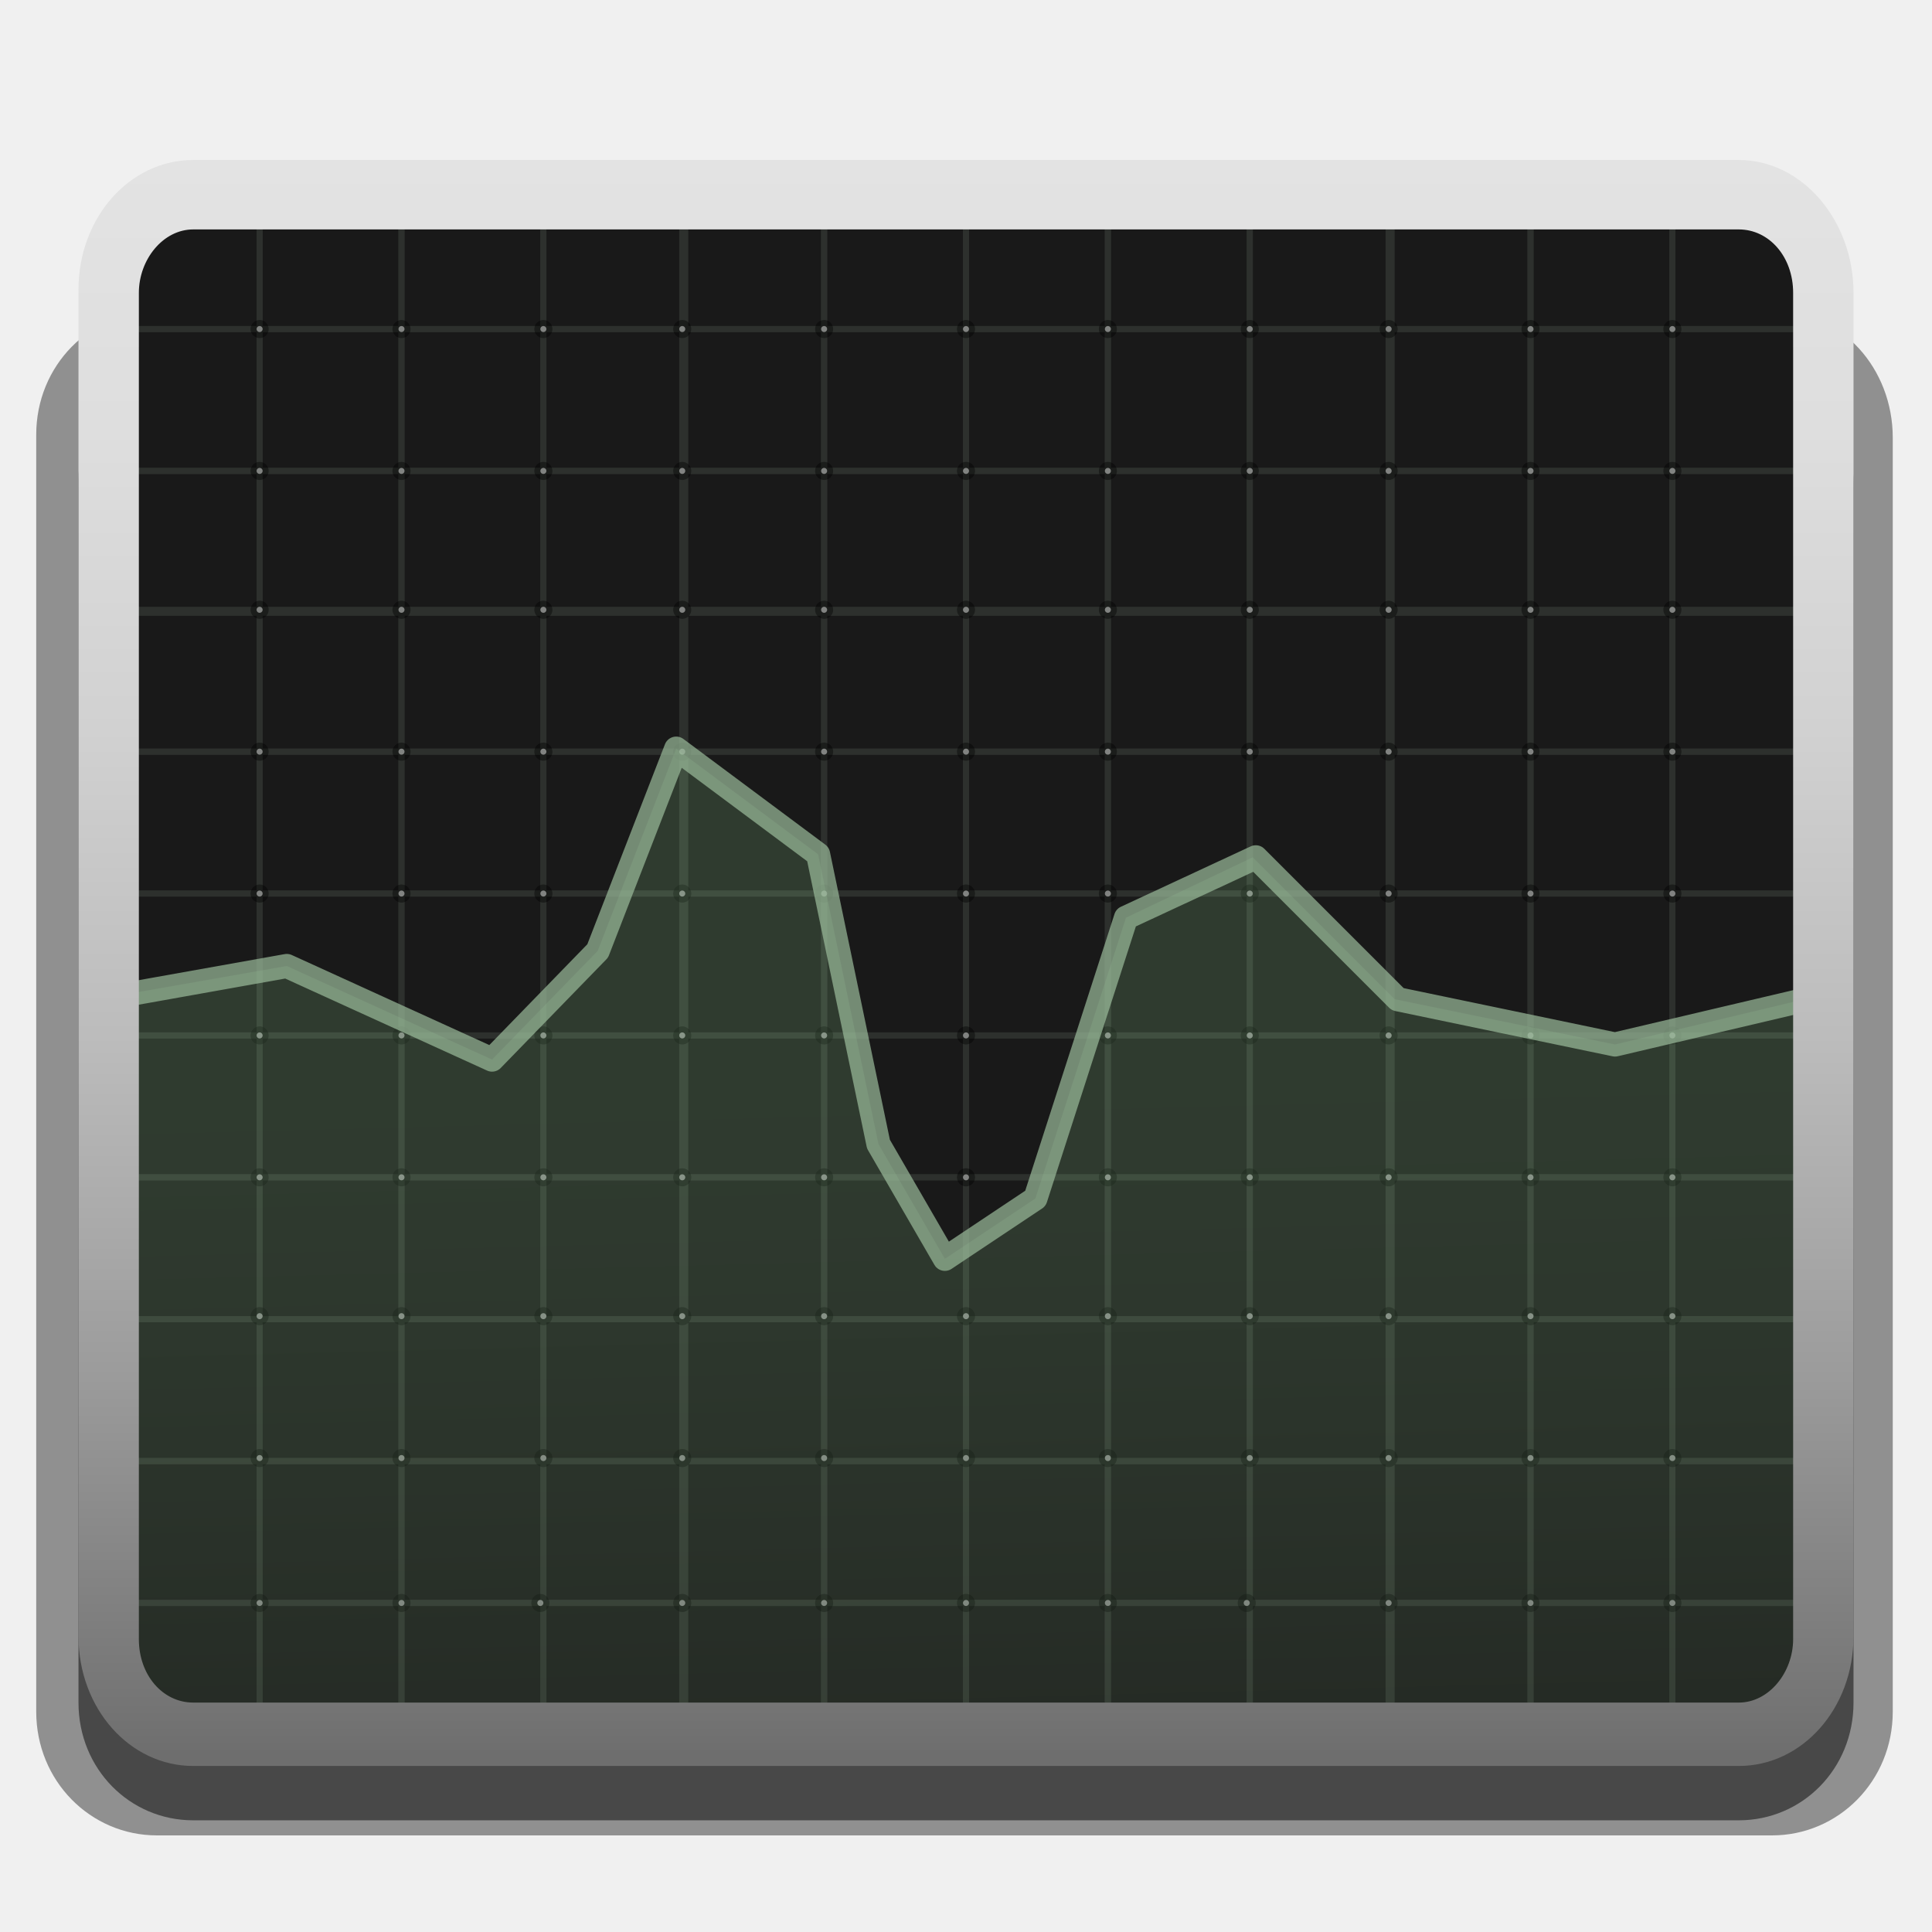
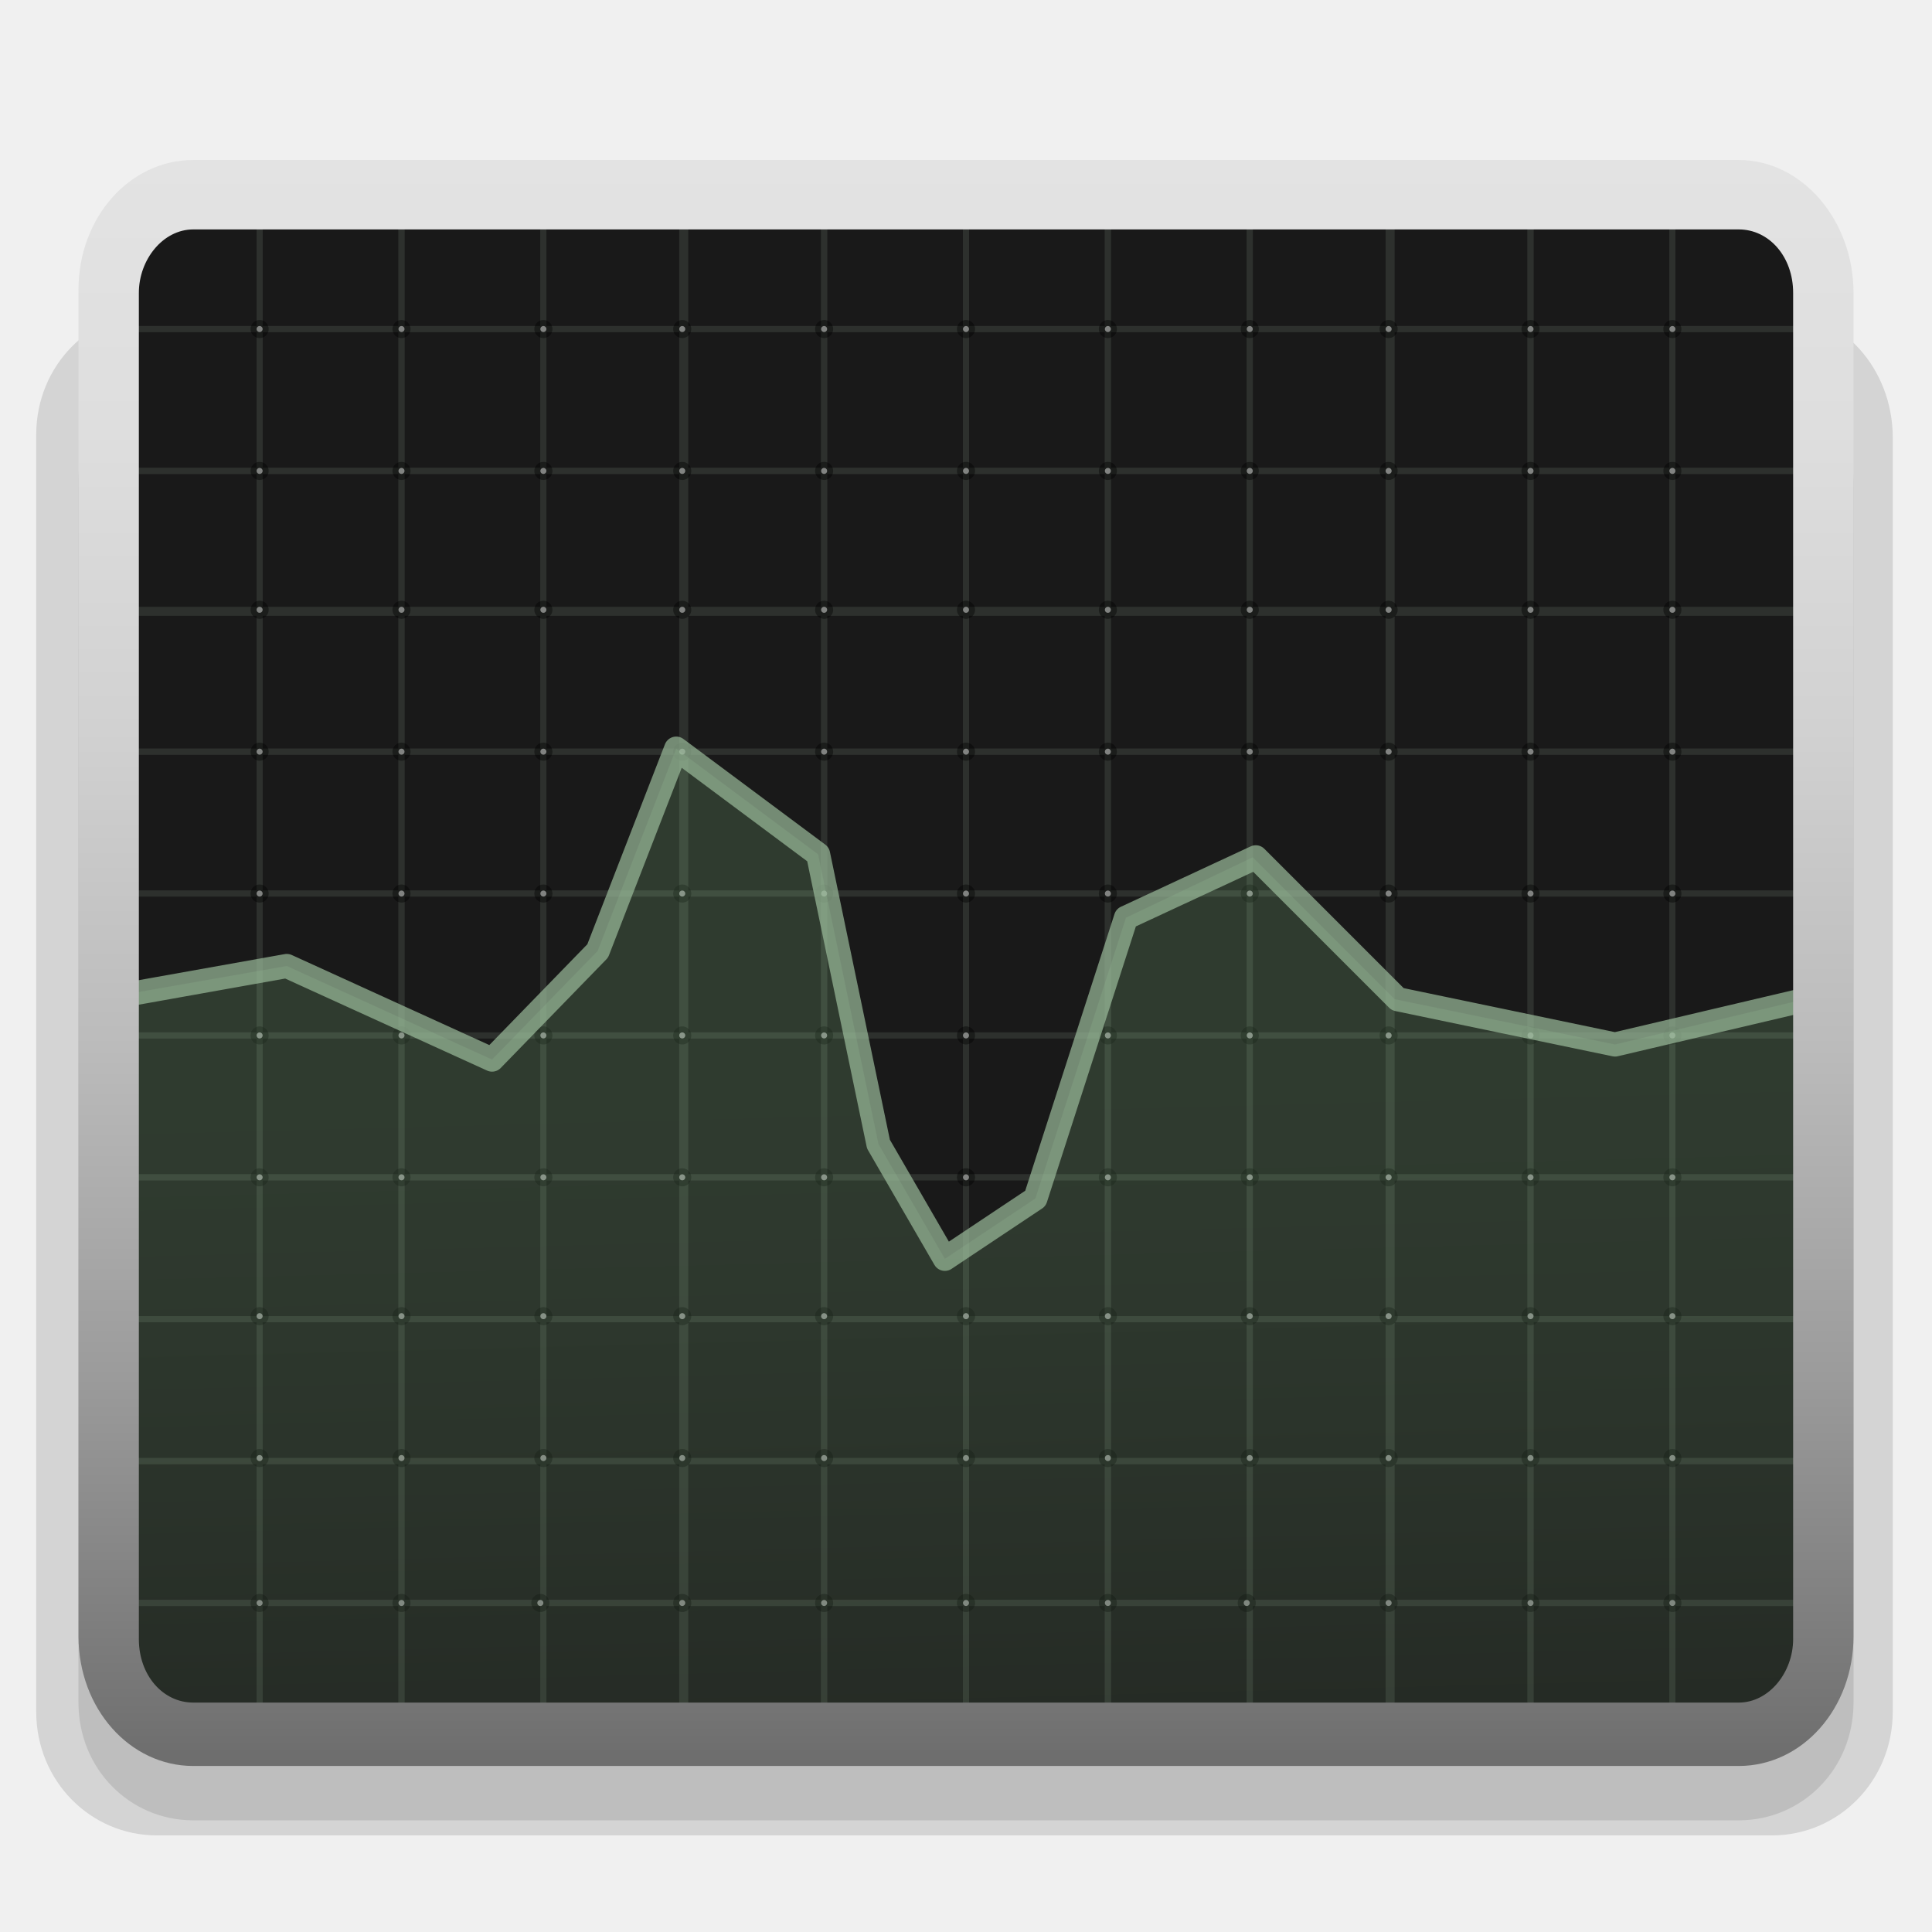
<svg xmlns="http://www.w3.org/2000/svg" version="1.1" id="system-monitor" x="0px" y="0px" viewBox="0 0 64 64" style="enable-background:new 0 0 64 64;" xml:space="preserve">
  <style type="text/css">
- 	.st0{opacity:0.4;}
- 	.st1{opacity:0.5;}
- 	.st2{fill:#191919;}
- 	.st3{opacity:0.1;}
- 	.st4{fill:none;stroke:#DEFFDE;stroke-width:0.2;stroke-miterlimit:10;}
- 	.st5{fill:#FFFFFF;stroke:#000000;stroke-width:0.2;stroke-miterlimit:10;}
- 	.st6{opacity:0.15;fill:url(#SVGID_1_);enable-background:new    ;}
- 	.st7{opacity:0.7;}
- 	.st8{fill:none;stroke:#9BBC9B;stroke-width:0.8;stroke-linecap:round;stroke-linejoin:round;stroke-miterlimit:10;}
- 	.st9{fill:url(#SVGID_2_);}
+ 	.st0{opacity:0.3;}
+ 	.st1{opacity:0.4;}
+ 	.st2{opacity:0.5;}
+ 	.st3{fill:#191919;}
+ 	.st4{opacity:0.1;}
+ 	.st5{fill:none;stroke:#DEFFDE;stroke-width:0.2;stroke-miterlimit:10;}
+ 	.st6{fill:#FFFFFF;stroke:#000000;stroke-width:0.2;stroke-miterlimit:10;}
+ 	.st7{opacity:0.15;fill:url(#SVGID_1_);enable-background:new    ;}
+ 	.st8{opacity:0.7;}
+ 	.st9{fill:none;stroke:#9BBC9B;stroke-width:0.8;stroke-linecap:round;stroke-linejoin:round;stroke-miterlimit:10;}
+ 	.st10{fill:url(#SVGID_2_);}
</style>
-   <path class="st0" d="M58.8,10.3H5.2c-2.2,0-4,1.8-4,4.1v42.3c0,2.3,1.8,4.1,4,4.1h53.5c2.2,0,4-1.8,4-4.1V14.5  C62.7,12.2,61,10.3,58.8,10.3z" />
-   <path class="st1" d="M57.6,12H6.4c-2.1,0-3.8,1.7-3.8,3.9v40.5c0,2.2,1.7,3.9,3.8,3.9h51.2c2.1,0,3.8-1.7,3.8-3.9V16  C61.4,13.8,59.7,12,57.6,12z" />
-   <path class="st2" d="M56.8,57.4H7.2c-2.1,0-3.8-1.9-3.8-4.2V10.8c0-2.3,1.7-4.2,3.8-4.2h49.6c2.1,0,3.8,1.9,3.8,4.2v42.4  C60.6,55.5,58.9,57.4,56.8,57.4z" />
-   <g class="st3">
-     <rect x="3.9" y="10.9" class="st4" width="4.7" height="4.7" />
-     <rect x="8.6" y="10.9" class="st4" width="4.7" height="4.7" />
-     <rect x="13.3" y="10.9" class="st4" width="4.7" height="4.7" />
-     <rect x="18" y="10.9" class="st4" width="4.7" height="4.7" />
-     <rect x="22.6" y="10.9" class="st4" width="4.7" height="4.7" />
-     <rect x="27.3" y="10.9" class="st4" width="4.7" height="4.7" />
-     <rect x="32" y="10.9" class="st4" width="4.7" height="4.7" />
-     <rect x="36.7" y="10.9" class="st4" width="4.7" height="4.7" />
-     <rect x="41.4" y="10.9" class="st4" width="4.7" height="4.7" />
-     <rect x="46" y="10.9" class="st4" width="4.7" height="4.7" />
-     <rect x="50.7" y="10.9" class="st4" width="4.7" height="4.7" />
-     <rect x="55.4" y="10.9" class="st4" width="4.7" height="4.7" />
-     <rect x="3.9" y="15.6" class="st4" width="4.7" height="4.7" />
-     <rect x="8.6" y="15.6" class="st4" width="4.7" height="4.7" />
-     <rect x="13.3" y="15.6" class="st4" width="4.7" height="4.7" />
-     <rect x="18" y="15.6" class="st4" width="4.7" height="4.7" />
-     <rect x="22.6" y="15.6" class="st4" width="4.7" height="4.7" />
-     <rect x="27.3" y="15.6" class="st4" width="4.7" height="4.7" />
-     <rect x="32" y="15.6" class="st4" width="4.7" height="4.7" />
-     <rect x="36.7" y="15.6" class="st4" width="4.7" height="4.7" />
-     <rect x="41.4" y="15.6" class="st4" width="4.7" height="4.7" />
-     <rect x="46" y="15.6" class="st4" width="4.7" height="4.7" />
-     <rect x="50.7" y="15.6" class="st4" width="4.7" height="4.7" />
-     <rect x="55.4" y="15.6" class="st4" width="4.7" height="4.7" />
-     <rect x="3.9" y="20.2" class="st4" width="4.7" height="4.7" />
-     <rect x="8.6" y="20.2" class="st4" width="4.7" height="4.7" />
-     <rect x="13.3" y="20.2" class="st4" width="4.7" height="4.7" />
-     <rect x="18" y="20.2" class="st4" width="4.7" height="4.7" />
-     <rect x="22.6" y="20.2" class="st4" width="4.7" height="4.7" />
-     <rect x="27.3" y="20.2" class="st4" width="4.7" height="4.7" />
-     <rect x="32" y="20.2" class="st4" width="4.7" height="4.7" />
-     <rect x="36.7" y="20.2" class="st4" width="4.7" height="4.7" />
-     <rect x="41.4" y="20.2" class="st4" width="4.7" height="4.7" />
-     <rect x="46" y="20.2" class="st4" width="4.7" height="4.7" />
-     <rect x="50.7" y="20.2" class="st4" width="4.7" height="4.7" />
-     <rect x="55.4" y="20.2" class="st4" width="4.7" height="4.7" />
-     <rect x="3.9" y="24.9" class="st4" width="4.7" height="4.7" />
-     <rect x="8.6" y="24.9" class="st4" width="4.7" height="4.7" />
-     <rect x="13.3" y="24.9" class="st4" width="4.7" height="4.7" />
-     <rect x="18" y="24.9" class="st4" width="4.7" height="4.7" />
-     <rect x="22.6" y="24.9" class="st4" width="4.7" height="4.7" />
-     <rect x="27.3" y="24.9" class="st4" width="4.7" height="4.7" />
-     <rect x="32" y="24.9" class="st4" width="4.7" height="4.7" />
-     <rect x="36.7" y="24.9" class="st4" width="4.7" height="4.7" />
-     <rect x="41.4" y="24.9" class="st4" width="4.7" height="4.7" />
-     <rect x="46" y="24.9" class="st4" width="4.7" height="4.7" />
-     <rect x="50.7" y="24.9" class="st4" width="4.7" height="4.7" />
-     <rect x="55.4" y="24.9" class="st4" width="4.7" height="4.7" />
-     <rect x="3.9" y="29.6" class="st4" width="4.7" height="4.7" />
-     <rect x="8.6" y="29.6" class="st4" width="4.7" height="4.7" />
-     <rect x="13.3" y="29.6" class="st4" width="4.7" height="4.7" />
-     <rect x="18" y="29.6" class="st4" width="4.7" height="4.7" />
-     <rect x="22.6" y="29.6" class="st4" width="4.7" height="4.7" />
-     <rect x="27.3" y="29.6" class="st4" width="4.7" height="4.7" />
-     <rect x="32" y="29.6" class="st4" width="4.7" height="4.7" />
-     <rect x="36.7" y="29.6" class="st4" width="4.7" height="4.7" />
-     <rect x="41.4" y="29.6" class="st4" width="4.7" height="4.7" />
-     <rect x="46" y="29.6" class="st4" width="4.7" height="4.7" />
-     <rect x="50.7" y="29.6" class="st4" width="4.7" height="4.7" />
-     <rect x="55.4" y="29.6" class="st4" width="4.7" height="4.7" />
-     <rect x="3.9" y="34.3" class="st4" width="4.7" height="4.7" />
-     <rect x="8.6" y="34.3" class="st4" width="4.7" height="4.7" />
-     <rect x="13.3" y="34.3" class="st4" width="4.7" height="4.7" />
-     <rect x="18" y="34.3" class="st4" width="4.7" height="4.7" />
-     <rect x="22.6" y="34.3" class="st4" width="4.7" height="4.7" />
-     <rect x="27.3" y="34.3" class="st4" width="4.7" height="4.7" />
-     <rect x="32" y="34.3" class="st4" width="4.7" height="4.7" />
-     <rect x="36.7" y="34.3" class="st4" width="4.7" height="4.7" />
-     <rect x="41.4" y="34.3" class="st4" width="4.7" height="4.7" />
-     <rect x="46" y="34.3" class="st4" width="4.7" height="4.7" />
-     <rect x="50.7" y="34.3" class="st4" width="4.7" height="4.7" />
-     <rect x="55.4" y="34.3" class="st4" width="4.7" height="4.7" />
-     <rect x="3.9" y="39" class="st4" width="4.7" height="4.7" />
-     <rect x="8.6" y="39" class="st4" width="4.7" height="4.7" />
-     <rect x="13.3" y="39" class="st4" width="4.7" height="4.7" />
-     <rect x="18" y="39" class="st4" width="4.7" height="4.7" />
-     <rect x="22.6" y="39" class="st4" width="4.7" height="4.7" />
-     <rect x="27.3" y="39" class="st4" width="4.7" height="4.7" />
-     <rect x="32" y="39" class="st4" width="4.7" height="4.7" />
-     <rect x="36.7" y="39" class="st4" width="4.7" height="4.7" />
-     <rect x="41.4" y="39" class="st4" width="4.7" height="4.7" />
-     <rect x="46" y="39" class="st4" width="4.7" height="4.7" />
-     <rect x="50.7" y="39" class="st4" width="4.7" height="4.7" />
-     <rect x="55.4" y="39" class="st4" width="4.7" height="4.7" />
-     <rect x="3.9" y="43.7" class="st4" width="4.7" height="4.7" />
-     <rect x="8.6" y="43.7" class="st4" width="4.7" height="4.7" />
-     <rect x="13.3" y="43.7" class="st4" width="4.7" height="4.7" />
-     <rect x="18" y="43.7" class="st4" width="4.7" height="4.7" />
-     <rect x="22.6" y="43.7" class="st4" width="4.7" height="4.7" />
-     <rect x="27.3" y="43.7" class="st4" width="4.7" height="4.7" />
-     <rect x="32" y="43.7" class="st4" width="4.7" height="4.7" />
-     <rect x="36.7" y="43.7" class="st4" width="4.7" height="4.7" />
-     <rect x="41.4" y="43.7" class="st4" width="4.7" height="4.7" />
-     <rect x="46" y="43.7" class="st4" width="4.7" height="4.7" />
-     <rect x="50.7" y="43.7" class="st4" width="4.7" height="4.7" />
-     <rect x="55.4" y="43.7" class="st4" width="4.7" height="4.7" />
-     <path class="st4" d="M5.4,6.2h3.2v4.7H3.9V7.7C3.9,6.9,4.6,6.2,5.4,6.2z" />
-     <rect x="8.6" y="6.2" class="st4" width="4.7" height="4.7" />
-     <rect x="13.3" y="6.2" class="st4" width="4.7" height="4.7" />
-     <rect x="18" y="6.2" class="st4" width="4.7" height="4.7" />
-     <rect x="22.6" y="6.2" class="st4" width="4.7" height="4.7" />
-     <rect x="27.3" y="6.2" class="st4" width="4.7" height="4.7" />
-     <rect x="32" y="6.2" class="st4" width="4.7" height="4.7" />
-     <rect x="36.7" y="6.2" class="st4" width="4.7" height="4.7" />
-     <rect x="41.4" y="6.2" class="st4" width="4.7" height="4.7" />
-     <rect x="46" y="6.2" class="st4" width="4.7" height="4.7" />
-     <rect x="50.7" y="6.2" class="st4" width="4.7" height="4.7" />
-     <path class="st4" d="M55.4,6.2h2.7c1.1,0,2,0.9,2,2v2.7h-4.7V6.2z" />
-     <rect x="3.9" y="48.4" class="st4" width="4.7" height="4.7" />
-     <rect x="8.6" y="48.4" class="st4" width="4.7" height="4.7" />
-     <rect x="13.3" y="48.4" class="st4" width="4.7" height="4.7" />
-     <rect x="18" y="48.4" class="st4" width="4.7" height="4.7" />
-     <rect x="22.6" y="48.4" class="st4" width="4.7" height="4.7" />
-     <rect x="27.3" y="48.4" class="st4" width="4.7" height="4.7" />
-     <rect x="32" y="48.4" class="st4" width="4.7" height="4.7" />
-     <rect x="36.7" y="48.4" class="st4" width="4.7" height="4.7" />
-     <rect x="41.4" y="48.4" class="st4" width="4.7" height="4.7" />
-     <rect x="46" y="48.4" class="st4" width="4.7" height="4.7" />
-     <rect x="50.7" y="48.4" class="st4" width="4.7" height="4.7" />
-     <rect x="55.4" y="48.4" class="st4" width="4.7" height="4.7" />
-     <path class="st4" d="M3.9,53.1h4.7v4.7h-3c-0.9,0-1.7-0.7-1.7-1.7C3.9,56.1,3.9,53.1,3.9,53.1z" />
-     <rect x="8.6" y="53.1" class="st4" width="4.7" height="4.7" />
-     <rect x="13.3" y="53.1" class="st4" width="4.7" height="4.7" />
-     <rect x="18" y="53.1" class="st4" width="4.7" height="4.7" />
-     <rect x="22.6" y="53.1" class="st4" width="4.7" height="4.7" />
-     <rect x="27.3" y="53.1" class="st4" width="4.7" height="4.7" />
-     <rect x="32" y="53.1" class="st4" width="4.7" height="4.7" />
-     <rect x="36.7" y="53.1" class="st4" width="4.7" height="4.7" />
-     <rect x="41.4" y="53.1" class="st4" width="4.7" height="4.7" />
-     <rect x="46" y="53.1" class="st4" width="4.7" height="4.7" />
-     <rect x="50.7" y="53.1" class="st4" width="4.7" height="4.7" />
-     <path class="st4" d="M55.4,53.1h4.7v3c0,0.9-0.8,1.7-1.7,1.7h-3V53.1z" />
-   </g>
  <g class="st0">
-     <circle class="st5" cx="8.6" cy="10.9" r="0.2" />
-     <circle class="st5" cx="13.3" cy="10.9" r="0.2" />
-     <circle class="st5" cx="18" cy="10.9" r="0.2" />
-     <circle class="st5" cx="22.6" cy="10.9" r="0.2" />
-     <circle class="st5" cx="27.3" cy="10.9" r="0.2" />
-     <circle class="st5" cx="32" cy="10.9" r="0.2" />
-     <circle class="st5" cx="36.7" cy="10.9" r="0.2" />
-     <circle class="st5" cx="41.4" cy="10.9" r="0.2" />
-     <circle class="st5" cx="46" cy="10.9" r="0.2" />
-     <circle class="st5" cx="50.7" cy="10.9" r="0.2" />
-     <circle class="st5" cx="55.4" cy="10.9" r="0.2" />
-     <circle class="st5" cx="8.6" cy="15.6" r="0.2" />
-     <circle class="st5" cx="13.3" cy="15.6" r="0.2" />
-     <circle class="st5" cx="18" cy="15.6" r="0.2" />
-     <circle class="st5" cx="22.6" cy="15.6" r="0.2" />
-     <circle class="st5" cx="27.3" cy="15.6" r="0.2" />
-     <circle class="st5" cx="32" cy="15.6" r="0.2" />
-     <circle class="st5" cx="36.7" cy="15.6" r="0.2" />
-     <circle class="st5" cx="41.4" cy="15.6" r="0.2" />
-     <circle class="st5" cx="46" cy="15.6" r="0.2" />
-     <circle class="st5" cx="50.7" cy="15.6" r="0.2" />
-     <circle class="st5" cx="55.4" cy="15.6" r="0.2" />
-     <circle class="st5" cx="8.6" cy="20.2" r="0.2" />
-     <circle class="st5" cx="13.3" cy="20.2" r="0.2" />
-     <circle class="st5" cx="18" cy="20.2" r="0.2" />
-     <circle class="st5" cx="22.6" cy="20.2" r="0.2" />
-     <circle class="st5" cx="27.3" cy="20.2" r="0.2" />
-     <circle class="st5" cx="32" cy="20.2" r="0.2" />
-     <circle class="st5" cx="36.7" cy="20.2" r="0.2" />
-     <circle class="st5" cx="41.4" cy="20.2" r="0.2" />
-     <circle class="st5" cx="46" cy="20.2" r="0.2" />
-     <circle class="st5" cx="50.7" cy="20.2" r="0.2" />
-     <circle class="st5" cx="55.4" cy="20.2" r="0.2" />
-     <circle class="st5" cx="8.6" cy="24.9" r="0.2" />
-     <circle class="st5" cx="13.3" cy="24.9" r="0.2" />
-     <circle class="st5" cx="18" cy="24.9" r="0.2" />
-     <circle class="st5" cx="22.6" cy="24.9" r="0.2" />
-     <circle class="st5" cx="27.3" cy="24.9" r="0.2" />
-     <circle class="st5" cx="32" cy="24.9" r="0.2" />
-     <circle class="st5" cx="36.7" cy="24.9" r="0.2" />
-     <circle class="st5" cx="41.4" cy="24.9" r="0.2" />
-     <circle class="st5" cx="46" cy="24.9" r="0.2" />
-     <circle class="st5" cx="50.7" cy="24.9" r="0.2" />
-     <circle class="st5" cx="55.4" cy="24.9" r="0.2" />
-     <circle class="st5" cx="8.6" cy="29.6" r="0.2" />
-     <circle class="st5" cx="13.3" cy="29.6" r="0.2" />
-     <circle class="st5" cx="18" cy="29.6" r="0.2" />
-     <circle class="st5" cx="22.6" cy="29.6" r="0.2" />
-     <circle class="st5" cx="27.3" cy="29.6" r="0.2" />
-     <circle class="st5" cx="32" cy="29.6" r="0.2" />
-     <circle class="st5" cx="36.7" cy="29.6" r="0.2" />
-     <circle class="st5" cx="41.4" cy="29.6" r="0.2" />
-     <circle class="st5" cx="46" cy="29.6" r="0.2" />
-     <circle class="st5" cx="50.7" cy="29.6" r="0.2" />
-     <circle class="st5" cx="55.4" cy="29.6" r="0.2" />
-     <circle class="st5" cx="8.6" cy="34.3" r="0.2" />
-     <circle class="st5" cx="13.3" cy="34.3" r="0.2" />
-     <circle class="st5" cx="18" cy="34.3" r="0.2" />
-     <circle class="st5" cx="22.6" cy="34.3" r="0.2" />
-     <circle class="st5" cx="27.3" cy="34.3" r="0.2" />
-     <circle class="st5" cx="32" cy="34.3" r="0.2" />
-     <circle class="st5" cx="36.7" cy="34.3" r="0.2" />
-     <circle class="st5" cx="41.4" cy="34.3" r="0.2" />
-     <circle class="st5" cx="46" cy="34.3" r="0.2" />
-     <circle class="st5" cx="50.7" cy="34.3" r="0.2" />
-     <circle class="st5" cx="55.4" cy="34.3" r="0.2" />
-     <circle class="st5" cx="8.6" cy="39" r="0.2" />
-     <circle class="st5" cx="13.3" cy="39" r="0.2" />
-     <circle class="st5" cx="18" cy="39" r="0.2" />
-     <circle class="st5" cx="22.6" cy="39" r="0.2" />
-     <circle class="st5" cx="27.3" cy="39" r="0.2" />
-     <circle class="st5" cx="32" cy="39" r="0.2" />
-     <circle class="st5" cx="36.7" cy="39" r="0.2" />
-     <circle class="st5" cx="41.4" cy="39" r="0.2" />
-     <circle class="st5" cx="46" cy="39" r="0.2" />
-     <circle class="st5" cx="50.7" cy="39" r="0.2" />
-     <circle class="st5" cx="55.4" cy="39" r="0.2" />
-     <circle class="st5" cx="8.6" cy="43.6" r="0.2" />
-     <circle class="st5" cx="13.3" cy="43.6" r="0.2" />
-     <circle class="st5" cx="18" cy="43.6" r="0.2" />
-     <circle class="st5" cx="22.6" cy="43.6" r="0.2" />
-     <circle class="st5" cx="27.3" cy="43.6" r="0.2" />
-     <circle class="st5" cx="32" cy="43.6" r="0.2" />
-     <circle class="st5" cx="36.7" cy="43.6" r="0.2" />
-     <circle class="st5" cx="41.4" cy="43.6" r="0.2" />
-     <circle class="st5" cx="46" cy="43.6" r="0.2" />
-     <circle class="st5" cx="50.7" cy="43.6" r="0.2" />
-     <circle class="st5" cx="55.4" cy="43.6" r="0.2" />
-     <circle class="st5" cx="8.6" cy="48.3" r="0.2" />
-     <circle class="st5" cx="13.3" cy="48.3" r="0.2" />
-     <circle class="st5" cx="18" cy="48.3" r="0.2" />
-     <circle class="st5" cx="22.6" cy="48.3" r="0.2" />
-     <circle class="st5" cx="27.3" cy="48.3" r="0.2" />
-     <circle class="st5" cx="32" cy="48.3" r="0.2" />
-     <circle class="st5" cx="36.7" cy="48.3" r="0.2" />
-     <circle class="st5" cx="41.4" cy="48.3" r="0.2" />
-     <circle class="st5" cx="46" cy="48.3" r="0.2" />
-     <circle class="st5" cx="50.7" cy="48.3" r="0.2" />
-     <circle class="st5" cx="55.4" cy="48.3" r="0.2" />
-     <circle class="st5" cx="55.4" cy="53.1" r="0.2" />
-     <circle class="st5" cx="8.6" cy="53.1" r="0.2" />
-     <circle class="st5" cx="13.3" cy="53.1" r="0.2" />
-     <circle class="st5" cx="17.9" cy="53.1" r="0.2" />
-     <circle class="st5" cx="22.6" cy="53.1" r="0.2" />
-     <circle class="st5" cx="27.3" cy="53.1" r="0.2" />
-     <circle class="st5" cx="32" cy="53.1" r="0.2" />
-     <circle class="st5" cx="36.7" cy="53.1" r="0.2" />
-     <circle class="st5" cx="41.3" cy="53.1" r="0.2" />
-     <circle class="st5" cx="46" cy="53.1" r="0.2" />
-     <circle class="st5" cx="50.7" cy="53.1" r="0.2" />
+     <path class="st1" d="M58.8,10.3H5.2c-2.2,0-4,1.8-4,4.1v42.3c0,2.3,1.8,4.1,4,4.1h53.5c2.2,0,4-1.8,4-4.1V14.5   C62.7,12.2,61,10.3,58.8,10.3z" />
+     <path class="st2" d="M57.6,12H6.4c-2.1,0-3.8,1.7-3.8,3.9v40.5c0,2.2,1.7,3.9,3.8,3.9h51.2c2.1,0,3.8-1.7,3.8-3.9V16   C61.4,13.8,59.7,12,57.6,12z" />
+   </g>
+   <path class="st3" d="M56.8,57.4H7.2c-2.1,0-3.8-1.9-3.8-4.2V10.8c0-2.3,1.7-4.2,3.8-4.2h49.6c2.1,0,3.8,1.9,3.8,4.2v42.4  C60.6,55.5,58.9,57.4,56.8,57.4z" />
+   <g class="st4">
+     <rect x="3.9" y="10.9" class="st5" width="4.7" height="4.7" />
+     <rect x="8.6" y="10.9" class="st5" width="4.7" height="4.7" />
+     <rect x="13.3" y="10.9" class="st5" width="4.7" height="4.7" />
+     <rect x="18" y="10.9" class="st5" width="4.7" height="4.7" />
+     <rect x="22.6" y="10.9" class="st5" width="4.7" height="4.7" />
+     <rect x="27.3" y="10.9" class="st5" width="4.7" height="4.7" />
+     <rect x="32" y="10.9" class="st5" width="4.7" height="4.7" />
+     <rect x="36.7" y="10.9" class="st5" width="4.7" height="4.7" />
+     <rect x="41.4" y="10.9" class="st5" width="4.7" height="4.7" />
+     <rect x="46" y="10.9" class="st5" width="4.7" height="4.7" />
+     <rect x="50.7" y="10.9" class="st5" width="4.7" height="4.7" />
+     <rect x="55.4" y="10.9" class="st5" width="4.7" height="4.7" />
+     <rect x="3.9" y="15.6" class="st5" width="4.7" height="4.7" />
+     <rect x="8.6" y="15.6" class="st5" width="4.7" height="4.7" />
+     <rect x="13.3" y="15.6" class="st5" width="4.7" height="4.7" />
+     <rect x="18" y="15.6" class="st5" width="4.7" height="4.7" />
+     <rect x="22.6" y="15.6" class="st5" width="4.7" height="4.7" />
+     <rect x="27.3" y="15.6" class="st5" width="4.7" height="4.7" />
+     <rect x="32" y="15.6" class="st5" width="4.7" height="4.7" />
+     <rect x="36.7" y="15.6" class="st5" width="4.7" height="4.7" />
+     <rect x="41.4" y="15.6" class="st5" width="4.7" height="4.7" />
+     <rect x="46" y="15.6" class="st5" width="4.7" height="4.7" />
+     <rect x="50.7" y="15.6" class="st5" width="4.7" height="4.7" />
+     <rect x="55.4" y="15.6" class="st5" width="4.7" height="4.7" />
+     <rect x="3.9" y="20.2" class="st5" width="4.7" height="4.7" />
+     <rect x="8.6" y="20.2" class="st5" width="4.7" height="4.7" />
+     <rect x="13.3" y="20.2" class="st5" width="4.7" height="4.7" />
+     <rect x="18" y="20.2" class="st5" width="4.7" height="4.7" />
+     <rect x="22.6" y="20.2" class="st5" width="4.7" height="4.7" />
+     <rect x="27.3" y="20.2" class="st5" width="4.7" height="4.7" />
+     <rect x="32" y="20.2" class="st5" width="4.7" height="4.7" />
+     <rect x="36.7" y="20.2" class="st5" width="4.7" height="4.7" />
+     <rect x="41.4" y="20.2" class="st5" width="4.7" height="4.7" />
+     <rect x="46" y="20.2" class="st5" width="4.7" height="4.7" />
+     <rect x="50.7" y="20.2" class="st5" width="4.7" height="4.7" />
+     <rect x="55.4" y="20.2" class="st5" width="4.7" height="4.7" />
+     <rect x="3.9" y="24.9" class="st5" width="4.7" height="4.7" />
+     <rect x="8.6" y="24.9" class="st5" width="4.7" height="4.7" />
+     <rect x="13.3" y="24.9" class="st5" width="4.7" height="4.7" />
+     <rect x="18" y="24.9" class="st5" width="4.7" height="4.7" />
+     <rect x="22.6" y="24.9" class="st5" width="4.7" height="4.7" />
+     <rect x="27.3" y="24.9" class="st5" width="4.7" height="4.7" />
+     <rect x="32" y="24.9" class="st5" width="4.7" height="4.7" />
+     <rect x="36.7" y="24.9" class="st5" width="4.7" height="4.7" />
+     <rect x="41.4" y="24.9" class="st5" width="4.7" height="4.7" />
+     <rect x="46" y="24.9" class="st5" width="4.7" height="4.7" />
+     <rect x="50.7" y="24.9" class="st5" width="4.7" height="4.7" />
+     <rect x="55.4" y="24.9" class="st5" width="4.7" height="4.7" />
+     <rect x="3.9" y="29.6" class="st5" width="4.7" height="4.7" />
+     <rect x="8.6" y="29.6" class="st5" width="4.7" height="4.7" />
+     <rect x="13.3" y="29.6" class="st5" width="4.7" height="4.7" />
+     <rect x="18" y="29.6" class="st5" width="4.7" height="4.7" />
+     <rect x="22.6" y="29.6" class="st5" width="4.7" height="4.7" />
+     <rect x="27.3" y="29.6" class="st5" width="4.7" height="4.7" />
+     <rect x="32" y="29.6" class="st5" width="4.7" height="4.7" />
+     <rect x="36.7" y="29.6" class="st5" width="4.7" height="4.7" />
+     <rect x="41.4" y="29.6" class="st5" width="4.7" height="4.7" />
+     <rect x="46" y="29.6" class="st5" width="4.7" height="4.7" />
+     <rect x="50.7" y="29.6" class="st5" width="4.7" height="4.7" />
+     <rect x="55.4" y="29.6" class="st5" width="4.7" height="4.7" />
+     <rect x="3.9" y="34.3" class="st5" width="4.7" height="4.7" />
+     <rect x="8.6" y="34.3" class="st5" width="4.7" height="4.7" />
+     <rect x="13.3" y="34.3" class="st5" width="4.7" height="4.7" />
+     <rect x="18" y="34.3" class="st5" width="4.7" height="4.7" />
+     <rect x="22.6" y="34.3" class="st5" width="4.7" height="4.7" />
+     <rect x="27.3" y="34.3" class="st5" width="4.7" height="4.7" />
+     <rect x="32" y="34.3" class="st5" width="4.7" height="4.7" />
+     <rect x="36.7" y="34.3" class="st5" width="4.7" height="4.7" />
+     <rect x="41.4" y="34.3" class="st5" width="4.7" height="4.7" />
+     <rect x="46" y="34.3" class="st5" width="4.7" height="4.7" />
+     <rect x="50.7" y="34.3" class="st5" width="4.7" height="4.7" />
+     <rect x="55.4" y="34.3" class="st5" width="4.7" height="4.7" />
+     <rect x="3.9" y="39" class="st5" width="4.7" height="4.7" />
+     <rect x="8.6" y="39" class="st5" width="4.7" height="4.7" />
+     <rect x="13.3" y="39" class="st5" width="4.7" height="4.7" />
+     <rect x="18" y="39" class="st5" width="4.7" height="4.7" />
+     <rect x="22.6" y="39" class="st5" width="4.7" height="4.7" />
+     <rect x="27.3" y="39" class="st5" width="4.7" height="4.7" />
+     <rect x="32" y="39" class="st5" width="4.7" height="4.7" />
+     <rect x="36.7" y="39" class="st5" width="4.7" height="4.7" />
+     <rect x="41.4" y="39" class="st5" width="4.7" height="4.7" />
+     <rect x="46" y="39" class="st5" width="4.7" height="4.7" />
+     <rect x="50.7" y="39" class="st5" width="4.7" height="4.7" />
+     <rect x="55.4" y="39" class="st5" width="4.7" height="4.7" />
+     <rect x="3.9" y="43.7" class="st5" width="4.7" height="4.7" />
+     <rect x="8.6" y="43.7" class="st5" width="4.7" height="4.7" />
+     <rect x="13.3" y="43.7" class="st5" width="4.7" height="4.7" />
+     <rect x="18" y="43.7" class="st5" width="4.7" height="4.7" />
+     <rect x="22.6" y="43.7" class="st5" width="4.7" height="4.7" />
+     <rect x="27.3" y="43.7" class="st5" width="4.7" height="4.7" />
+     <rect x="32" y="43.7" class="st5" width="4.7" height="4.7" />
+     <rect x="36.7" y="43.7" class="st5" width="4.7" height="4.7" />
+     <rect x="41.4" y="43.7" class="st5" width="4.7" height="4.7" />
+     <rect x="46" y="43.7" class="st5" width="4.7" height="4.7" />
+     <rect x="50.7" y="43.7" class="st5" width="4.7" height="4.7" />
+     <rect x="55.4" y="43.7" class="st5" width="4.7" height="4.7" />
+     <path class="st5" d="M5.4,6.2h3.2v4.7H3.9V7.7C3.9,6.9,4.6,6.2,5.4,6.2z" />
+     <rect x="8.6" y="6.2" class="st5" width="4.7" height="4.7" />
+     <rect x="13.3" y="6.2" class="st5" width="4.7" height="4.7" />
+     <rect x="18" y="6.2" class="st5" width="4.7" height="4.7" />
+     <rect x="22.6" y="6.2" class="st5" width="4.7" height="4.7" />
+     <rect x="27.3" y="6.2" class="st5" width="4.7" height="4.7" />
+     <rect x="32" y="6.2" class="st5" width="4.7" height="4.7" />
+     <rect x="36.7" y="6.2" class="st5" width="4.7" height="4.7" />
+     <rect x="41.4" y="6.2" class="st5" width="4.7" height="4.7" />
+     <rect x="46" y="6.2" class="st5" width="4.7" height="4.7" />
+     <rect x="50.7" y="6.2" class="st5" width="4.7" height="4.7" />
+     <path class="st5" d="M55.4,6.2h2.7c1.1,0,2,0.9,2,2v2.7h-4.7V6.2z" />
+     <rect x="3.9" y="48.4" class="st5" width="4.7" height="4.7" />
+     <rect x="8.6" y="48.4" class="st5" width="4.7" height="4.7" />
+     <rect x="13.3" y="48.4" class="st5" width="4.7" height="4.7" />
+     <rect x="18" y="48.4" class="st5" width="4.7" height="4.7" />
+     <rect x="22.6" y="48.4" class="st5" width="4.7" height="4.7" />
+     <rect x="27.3" y="48.4" class="st5" width="4.7" height="4.7" />
+     <rect x="32" y="48.4" class="st5" width="4.7" height="4.7" />
+     <rect x="36.7" y="48.4" class="st5" width="4.7" height="4.7" />
+     <rect x="41.4" y="48.4" class="st5" width="4.7" height="4.7" />
+     <rect x="46" y="48.4" class="st5" width="4.7" height="4.7" />
+     <rect x="50.7" y="48.4" class="st5" width="4.7" height="4.7" />
+     <rect x="55.4" y="48.4" class="st5" width="4.7" height="4.7" />
+     <path class="st5" d="M3.9,53.1h4.7v4.7h-3c-0.9,0-1.7-0.7-1.7-1.7C3.9,56.1,3.9,53.1,3.9,53.1z" />
+     <rect x="8.6" y="53.1" class="st5" width="4.7" height="4.7" />
+     <rect x="13.3" y="53.1" class="st5" width="4.7" height="4.7" />
+     <rect x="18" y="53.1" class="st5" width="4.7" height="4.7" />
+     <rect x="22.6" y="53.1" class="st5" width="4.7" height="4.7" />
+     <rect x="27.3" y="53.1" class="st5" width="4.7" height="4.7" />
+     <rect x="32" y="53.1" class="st5" width="4.7" height="4.7" />
+     <rect x="36.7" y="53.1" class="st5" width="4.7" height="4.7" />
+     <rect x="41.4" y="53.1" class="st5" width="4.7" height="4.7" />
+     <rect x="46" y="53.1" class="st5" width="4.7" height="4.7" />
+     <rect x="50.7" y="53.1" class="st5" width="4.7" height="4.7" />
+     <path class="st5" d="M55.4,53.1h4.7v3c0,0.9-0.8,1.7-1.7,1.7h-3V53.1z" />
+   </g>
+   <g class="st1">
+     <circle class="st6" cx="8.6" cy="10.9" r="0.2" />
+     <circle class="st6" cx="13.3" cy="10.9" r="0.2" />
+     <circle class="st6" cx="18" cy="10.9" r="0.2" />
+     <circle class="st6" cx="22.6" cy="10.9" r="0.2" />
+     <circle class="st6" cx="27.3" cy="10.9" r="0.2" />
+     <circle class="st6" cx="32" cy="10.9" r="0.2" />
+     <circle class="st6" cx="36.7" cy="10.9" r="0.2" />
+     <circle class="st6" cx="41.4" cy="10.9" r="0.2" />
+     <circle class="st6" cx="46" cy="10.9" r="0.2" />
+     <circle class="st6" cx="50.7" cy="10.9" r="0.2" />
+     <circle class="st6" cx="55.4" cy="10.9" r="0.2" />
+     <circle class="st6" cx="8.6" cy="15.6" r="0.2" />
+     <circle class="st6" cx="13.3" cy="15.6" r="0.2" />
+     <circle class="st6" cx="18" cy="15.6" r="0.2" />
+     <circle class="st6" cx="22.6" cy="15.6" r="0.2" />
+     <circle class="st6" cx="27.3" cy="15.6" r="0.2" />
+     <circle class="st6" cx="32" cy="15.6" r="0.2" />
+     <circle class="st6" cx="36.7" cy="15.6" r="0.2" />
+     <circle class="st6" cx="41.4" cy="15.6" r="0.2" />
+     <circle class="st6" cx="46" cy="15.6" r="0.2" />
+     <circle class="st6" cx="50.7" cy="15.6" r="0.2" />
+     <circle class="st6" cx="55.4" cy="15.6" r="0.2" />
+     <circle class="st6" cx="8.6" cy="20.2" r="0.2" />
+     <circle class="st6" cx="13.3" cy="20.2" r="0.2" />
+     <circle class="st6" cx="18" cy="20.2" r="0.2" />
+     <circle class="st6" cx="22.6" cy="20.2" r="0.2" />
+     <circle class="st6" cx="27.3" cy="20.2" r="0.2" />
+     <circle class="st6" cx="32" cy="20.2" r="0.2" />
+     <circle class="st6" cx="36.7" cy="20.2" r="0.2" />
+     <circle class="st6" cx="41.4" cy="20.2" r="0.2" />
+     <circle class="st6" cx="46" cy="20.2" r="0.2" />
+     <circle class="st6" cx="50.7" cy="20.2" r="0.2" />
+     <circle class="st6" cx="55.4" cy="20.2" r="0.2" />
+     <circle class="st6" cx="8.6" cy="24.9" r="0.2" />
+     <circle class="st6" cx="13.3" cy="24.9" r="0.2" />
+     <circle class="st6" cx="18" cy="24.9" r="0.2" />
+     <circle class="st6" cx="22.6" cy="24.9" r="0.2" />
+     <circle class="st6" cx="27.3" cy="24.9" r="0.2" />
+     <circle class="st6" cx="32" cy="24.9" r="0.2" />
+     <circle class="st6" cx="36.7" cy="24.9" r="0.2" />
+     <circle class="st6" cx="41.4" cy="24.9" r="0.2" />
+     <circle class="st6" cx="46" cy="24.9" r="0.2" />
+     <circle class="st6" cx="50.7" cy="24.9" r="0.2" />
+     <circle class="st6" cx="55.4" cy="24.9" r="0.2" />
+     <circle class="st6" cx="8.6" cy="29.6" r="0.2" />
+     <circle class="st6" cx="13.3" cy="29.6" r="0.2" />
+     <circle class="st6" cx="18" cy="29.6" r="0.2" />
+     <circle class="st6" cx="22.6" cy="29.6" r="0.2" />
+     <circle class="st6" cx="27.3" cy="29.6" r="0.2" />
+     <circle class="st6" cx="32" cy="29.6" r="0.2" />
+     <circle class="st6" cx="36.7" cy="29.6" r="0.2" />
+     <circle class="st6" cx="41.4" cy="29.6" r="0.2" />
+     <circle class="st6" cx="46" cy="29.6" r="0.2" />
+     <circle class="st6" cx="50.7" cy="29.6" r="0.2" />
+     <circle class="st6" cx="55.4" cy="29.6" r="0.2" />
+     <circle class="st6" cx="8.6" cy="34.3" r="0.2" />
+     <circle class="st6" cx="13.3" cy="34.3" r="0.2" />
+     <circle class="st6" cx="18" cy="34.3" r="0.2" />
+     <circle class="st6" cx="22.6" cy="34.3" r="0.2" />
+     <circle class="st6" cx="27.3" cy="34.3" r="0.2" />
+     <circle class="st6" cx="32" cy="34.3" r="0.2" />
+     <circle class="st6" cx="36.7" cy="34.3" r="0.2" />
+     <circle class="st6" cx="41.4" cy="34.3" r="0.2" />
+     <circle class="st6" cx="46" cy="34.3" r="0.2" />
+     <circle class="st6" cx="50.7" cy="34.3" r="0.2" />
+     <circle class="st6" cx="55.4" cy="34.3" r="0.2" />
+     <circle class="st6" cx="8.6" cy="39" r="0.2" />
+     <circle class="st6" cx="13.3" cy="39" r="0.2" />
+     <circle class="st6" cx="18" cy="39" r="0.2" />
+     <circle class="st6" cx="22.6" cy="39" r="0.2" />
+     <circle class="st6" cx="27.3" cy="39" r="0.2" />
+     <circle class="st6" cx="32" cy="39" r="0.2" />
+     <circle class="st6" cx="36.7" cy="39" r="0.2" />
+     <circle class="st6" cx="41.4" cy="39" r="0.2" />
+     <circle class="st6" cx="46" cy="39" r="0.2" />
+     <circle class="st6" cx="50.7" cy="39" r="0.2" />
+     <circle class="st6" cx="55.4" cy="39" r="0.2" />
+     <circle class="st6" cx="8.6" cy="43.6" r="0.2" />
+     <circle class="st6" cx="13.3" cy="43.6" r="0.2" />
+     <circle class="st6" cx="18" cy="43.6" r="0.2" />
+     <circle class="st6" cx="22.6" cy="43.6" r="0.2" />
+     <circle class="st6" cx="27.3" cy="43.6" r="0.2" />
+     <circle class="st6" cx="32" cy="43.6" r="0.2" />
+     <circle class="st6" cx="36.7" cy="43.6" r="0.2" />
+     <circle class="st6" cx="41.4" cy="43.6" r="0.2" />
+     <circle class="st6" cx="46" cy="43.6" r="0.2" />
+     <circle class="st6" cx="50.7" cy="43.6" r="0.2" />
+     <circle class="st6" cx="55.4" cy="43.6" r="0.2" />
+     <circle class="st6" cx="8.6" cy="48.3" r="0.2" />
+     <circle class="st6" cx="13.3" cy="48.3" r="0.2" />
+     <circle class="st6" cx="18" cy="48.3" r="0.2" />
+     <circle class="st6" cx="22.6" cy="48.3" r="0.2" />
+     <circle class="st6" cx="27.3" cy="48.3" r="0.2" />
+     <circle class="st6" cx="32" cy="48.3" r="0.2" />
+     <circle class="st6" cx="36.7" cy="48.3" r="0.2" />
+     <circle class="st6" cx="41.4" cy="48.3" r="0.2" />
+     <circle class="st6" cx="46" cy="48.3" r="0.2" />
+     <circle class="st6" cx="50.7" cy="48.3" r="0.2" />
+     <circle class="st6" cx="55.4" cy="48.3" r="0.2" />
+     <circle class="st6" cx="55.4" cy="53.1" r="0.2" />
+     <circle class="st6" cx="8.6" cy="53.1" r="0.2" />
+     <circle class="st6" cx="13.3" cy="53.1" r="0.2" />
+     <circle class="st6" cx="17.9" cy="53.1" r="0.2" />
+     <circle class="st6" cx="22.6" cy="53.1" r="0.2" />
+     <circle class="st6" cx="27.3" cy="53.1" r="0.2" />
+     <circle class="st6" cx="32" cy="53.1" r="0.2" />
+     <circle class="st6" cx="36.7" cy="53.1" r="0.2" />
+     <circle class="st6" cx="41.3" cy="53.1" r="0.2" />
+     <circle class="st6" cx="46" cy="53.1" r="0.2" />
+     <circle class="st6" cx="50.7" cy="53.1" r="0.2" />
  </g>
  <linearGradient id="SVGID_1_" gradientUnits="userSpaceOnUse" x1="31.584" y1="1049.401" x2="32.336" y2="1078.505" gradientTransform="matrix(1 0 0 1 0 -1014)">
    <stop offset="0" style="stop-color:#B1FFB1" />
    <stop offset="0.116" style="stop-color:#ACF7AC" />
    <stop offset="0.29" style="stop-color:#9FE39F" />
    <stop offset="0.503" style="stop-color:#89C088" />
    <stop offset="0.745" style="stop-color:#6B916A" />
    <stop offset="1" style="stop-color:#465744" />
  </linearGradient>
-   <polygon class="st6" points="60.2,33 53.5,34.6 46.2,33.1 41.5,28.4 37.3,30.4 34.3,39.7 31.3,41.7 29.1,37.9 27.1,28.3 22.4,24.8   19.8,31.5 16.3,35.1 9.5,32 3.8,33 3.4,54.5 4.6,57.2 6.3,58.4 57.7,58.2 59.3,57.4 60.4,55.5 " />
-   <g class="st7">
-     <polyline class="st8" points="60.3,33 53.5,34.6 46.3,33.1 41.6,28.4 37.3,30.4 34.3,39.7 31.3,41.7 29.1,37.9 27.1,28.3    22.4,24.8 19.8,31.5 16.3,35.1 9.5,32 3.9,33  " />
+   <polygon class="st7" points="60.2,33 53.5,34.6 46.2,33.1 41.5,28.4 37.3,30.4 34.3,39.7 31.3,41.7 29.1,37.9 27.1,28.3 22.4,24.8   19.8,31.5 16.3,35.1 9.5,32 3.8,33 3.4,54.5 4.6,57.2 6.3,58.4 57.7,58.2 59.3,57.4 60.4,55.5 " />
+   <g class="st8">
+     <polyline class="st9" points="60.3,33 53.5,34.6 46.3,33.1 41.6,28.4 37.3,30.4 34.3,39.7 31.3,41.7 29.1,37.9 27.1,28.3    22.4,24.8 19.8,31.5 16.3,35.1 9.5,32 3.9,33  " />
  </g>
  <linearGradient id="SVGID_2_" gradientUnits="userSpaceOnUse" x1="32" y1="1072.12" x2="32" y2="1019.198" gradientTransform="matrix(1 0 0 1 0 -1014)">
    <stop offset="0" style="stop-color:#6E6E6E" />
    <stop offset="2.772886e-02" style="stop-color:#747474" />
    <stop offset="0.236" style="stop-color:#9B9B9B" />
    <stop offset="0.442" style="stop-color:#BBBBBB" />
    <stop offset="0.641" style="stop-color:#D1D1D1" />
    <stop offset="0.83" style="stop-color:#DEDEDE" />
    <stop offset="1" style="stop-color:#E3E3E3" />
  </linearGradient>
-   <path class="st9" d="M57.6,7.6c1,0,1.8,0.9,1.8,2.1v44.6c0,1.1-0.8,2.1-1.8,2.1H6.4c-1,0-1.8-0.9-1.8-2.1V9.7c0-1.1,0.8-2.1,1.8-2.1  H57.6 M57.6,5.3H6.4c-2.1,0-3.8,1.9-3.8,4.3v44.6c0,2.4,1.7,4.3,3.8,4.3h51.2c2.1,0,3.8-1.9,3.8-4.3V9.7C61.4,7.3,59.7,5.3,57.6,5.3  L57.6,5.3z" />
+   <path class="st10" d="M57.6,7.6c1,0,1.8,0.9,1.8,2.1v44.6c0,1.1-0.8,2.1-1.8,2.1H6.4c-1,0-1.8-0.9-1.8-2.1V9.7  c0-1.1,0.8-2.1,1.8-2.1H57.6 M57.6,5.3H6.4c-2.1,0-3.8,1.9-3.8,4.3v44.6c0,2.4,1.7,4.3,3.8,4.3h51.2c2.1,0,3.8-1.9,3.8-4.3V9.7  C61.4,7.3,59.7,5.3,57.6,5.3L57.6,5.3z" />
</svg>
